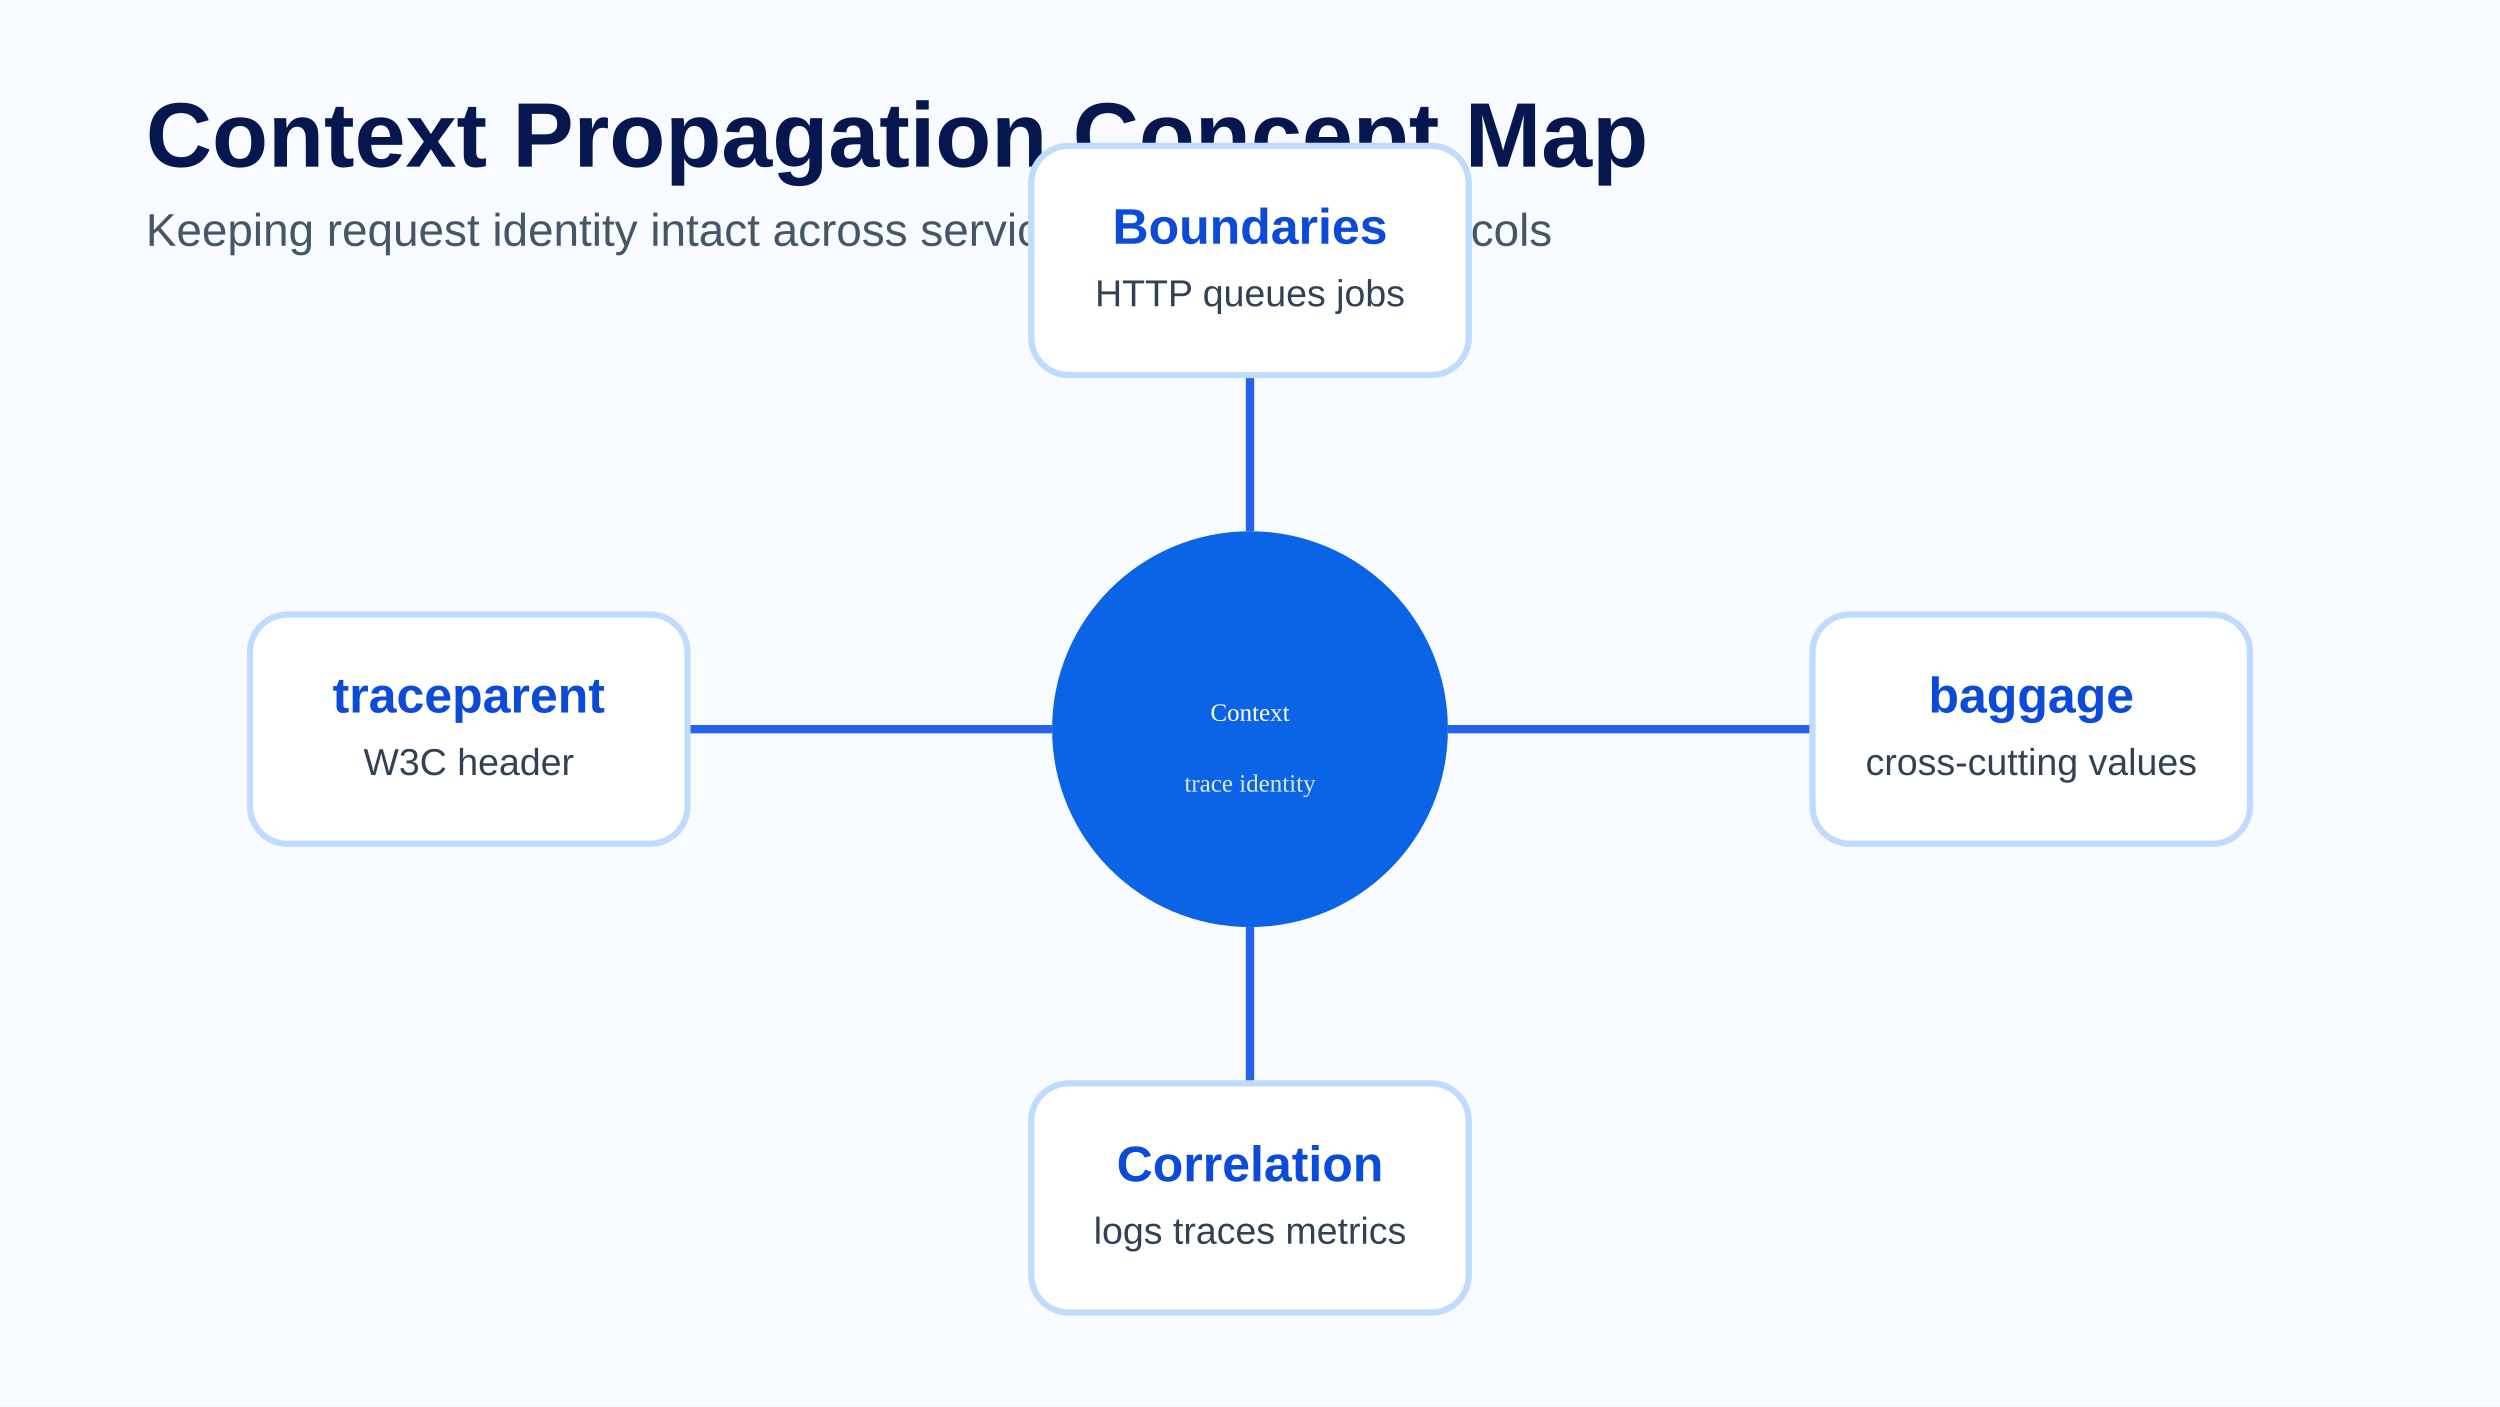
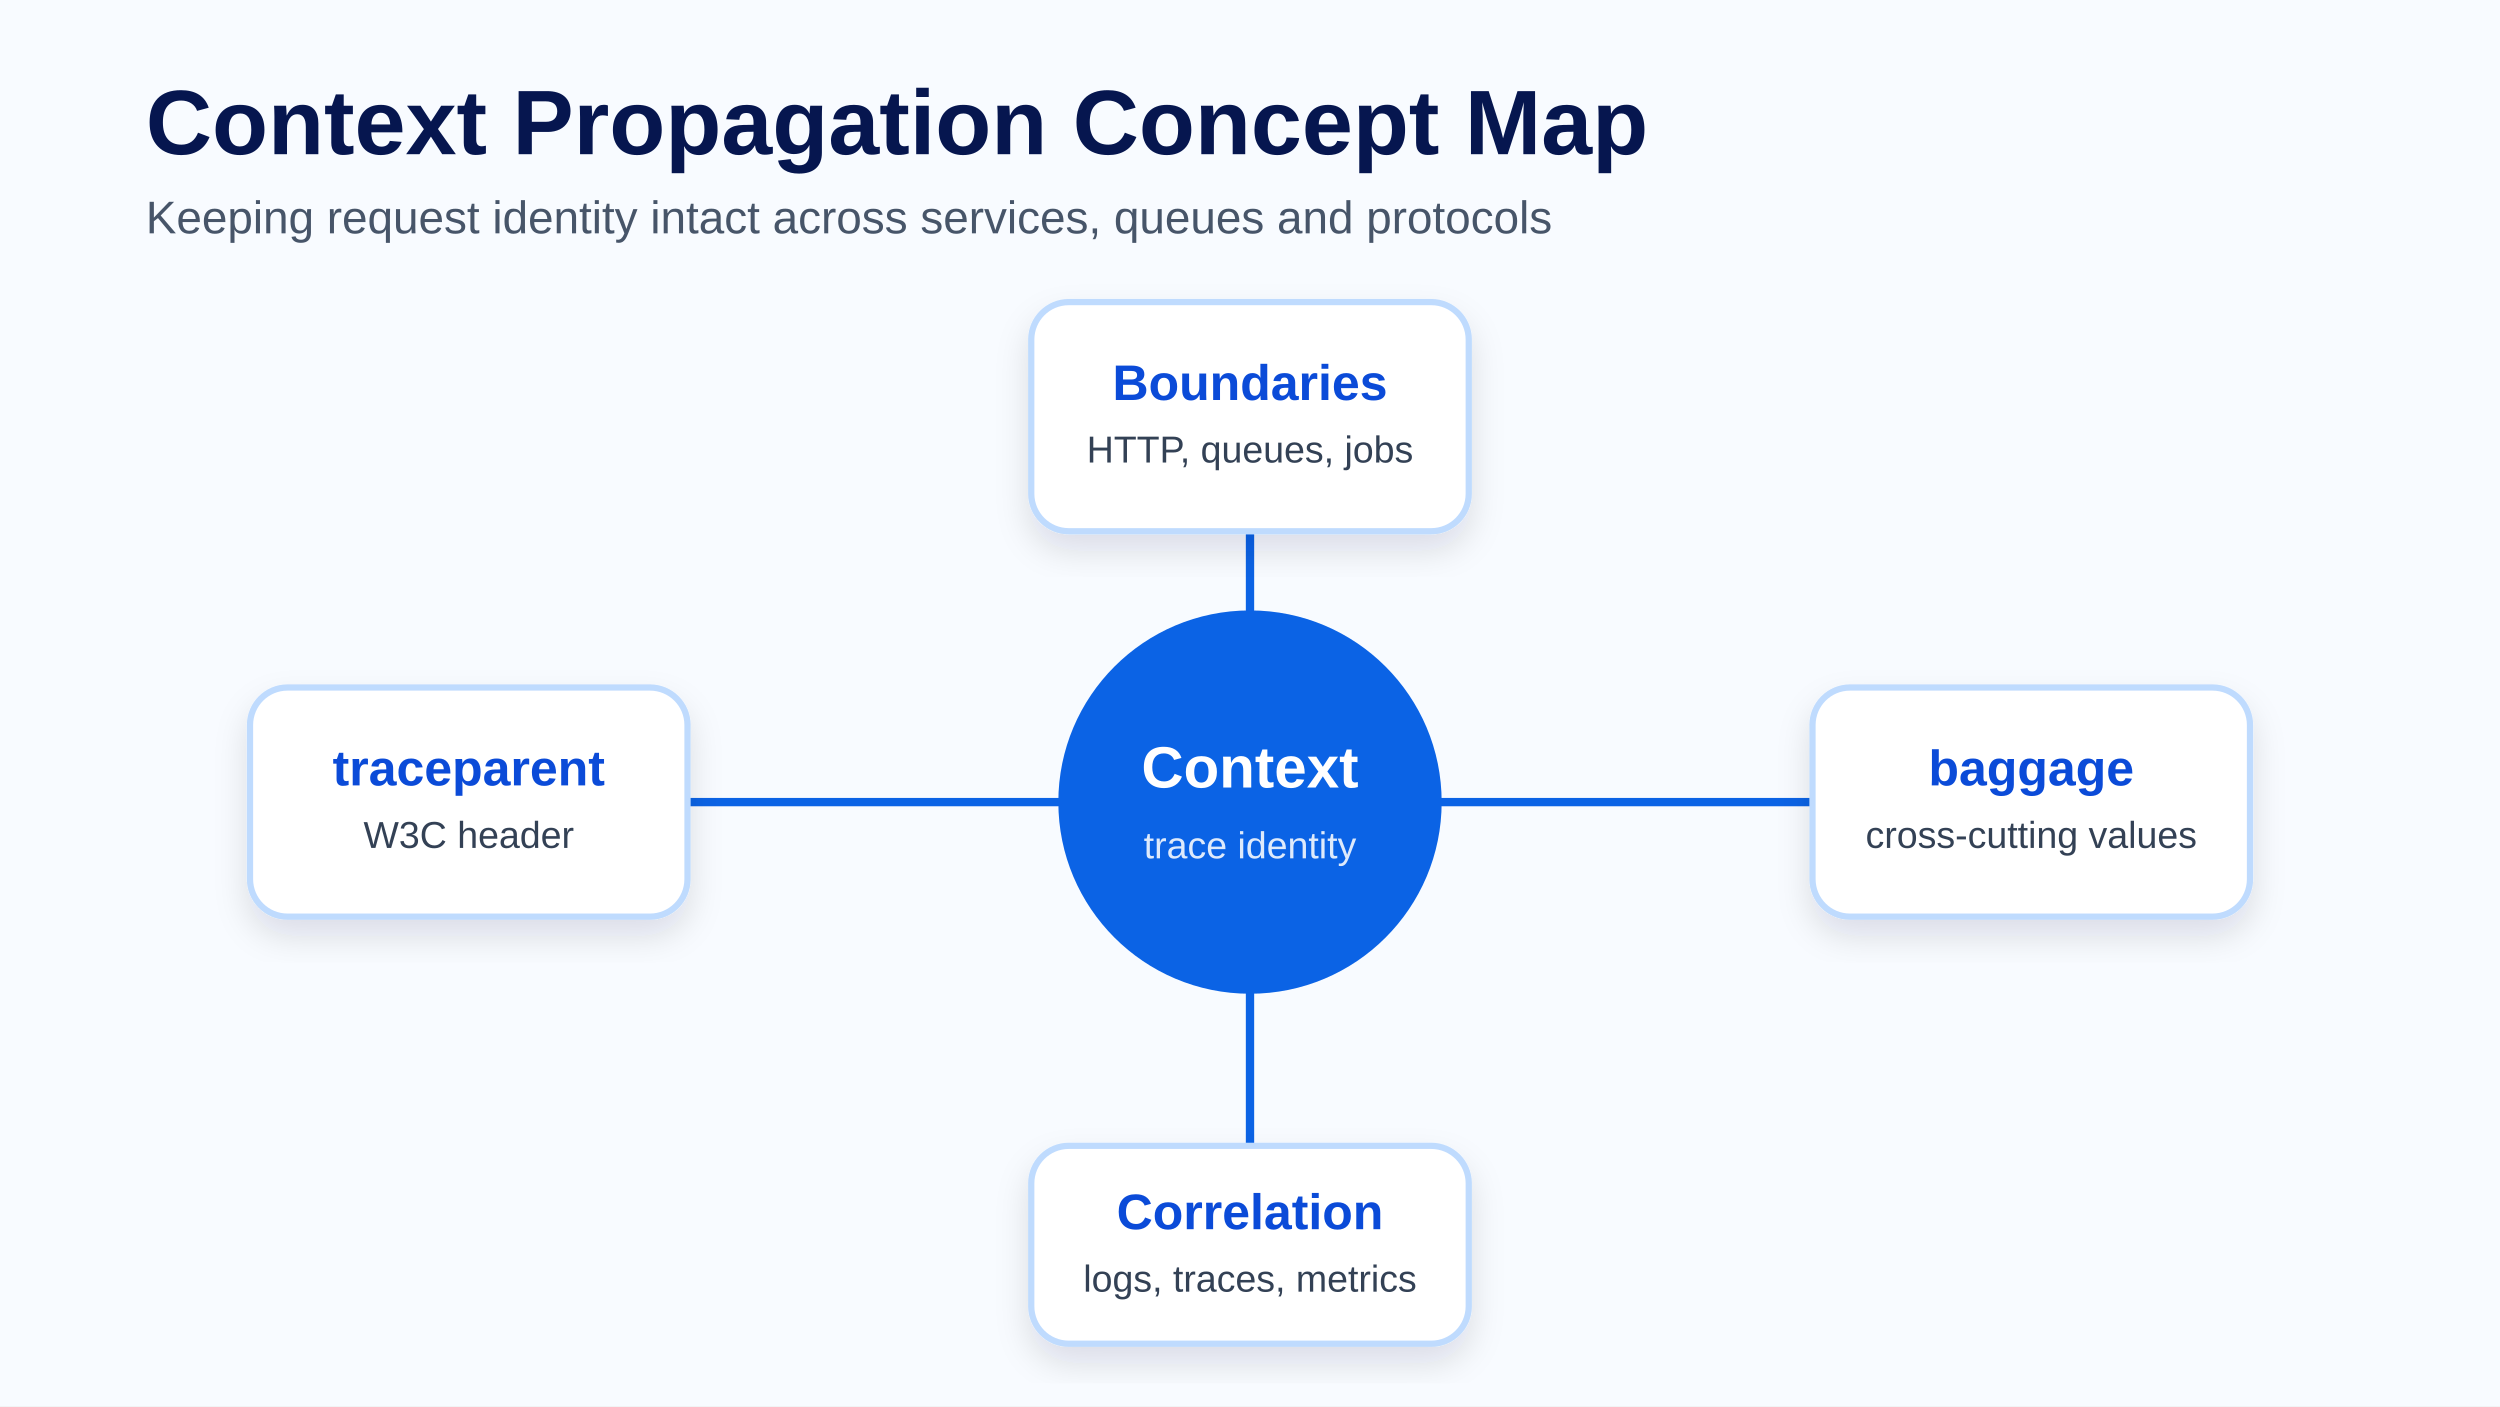
- <svg xmlns="http://www.w3.org/2000/svg" viewBox="0 0 1200 675">
-   <style>.t{font:700 44px Arial;fill:#06164f}.s{font:400 22px Arial;fill:#475569}.h{font:700 24px Arial;fill:#0b4bd8}.b{font:500 18px Arial;fill:#334155}.c{fill:#fff;stroke:#bfdbfe;stroke-width:3}.l{stroke:#2563eb;stroke-width:4}</style>
+ <svg xmlns="http://www.w3.org/2000/svg" viewBox="0 0 1200 675" role="img" aria-labelledby="title desc">
+   <defs>
+     <filter id="shadow" x="-20%" y="-20%" width="140%" height="140%">
+       <feDropShadow dx="0" dy="8" stdDeviation="8" flood-color="#0f172a" flood-opacity="0.12" />
+     </filter>
+     <style>.t{font:700 44px Arial,sans-serif;fill:#06164f}.s{font:400 22px Arial,sans-serif;fill:#475569}.h{font:700 24px Arial,sans-serif;fill:#0b4bd8}.b{font:500 18px Arial,sans-serif;fill:#334155}.c{fill:#fff;stroke:#bfdbfe;stroke-width:3;filter:url(#shadow)}.l{stroke:#0b63e5;stroke-width:4;stroke-linecap:round}</style>
+   </defs>
  <rect width="1200" height="675" fill="#f8fbff" />
-   <text x="70" y="80" class="t">Context Propagation Concept Map</text>
-   <text x="70" y="118" class="s">Keeping request identity intact across services, queues and protocols</text>
-   <circle cx="600" cy="350" r="95" fill="#0b63e5" />
-   <text x="600" y="346" text-anchor="middle" font="700 28px Arial" fill="#fff">Context</text>
-   <text x="600" y="380" text-anchor="middle" font="500 18px Arial" fill="#dbeafe">trace identity</text>
-   <line x1="505" y1="350" x2="330" y2="350" class="l" />
-   <line x1="695" y1="350" x2="870" y2="350" class="l" />
-   <line x1="600" y1="255" x2="600" y2="180" class="l" />
-   <line x1="600" y1="445" x2="600" y2="520" class="l" />
-   <rect x="120" y="295" width="210" height="110" rx="18" class="c" />
-   <text x="225" y="342" text-anchor="middle" class="h">traceparent</text>
-   <text x="225" y="372" text-anchor="middle" class="b">W3C header</text>
-   <rect x="870" y="295" width="210" height="110" rx="18" class="c" />
-   <text x="975" y="342" text-anchor="middle" class="h">baggage</text>
-   <text x="975" y="372" text-anchor="middle" class="b">cross-cutting values</text>
-   <rect x="495" y="70" width="210" height="110" rx="18" class="c" />
-   <text x="600" y="117" text-anchor="middle" class="h">Boundaries</text>
-   <text x="600" y="147" text-anchor="middle" class="b">HTTP queues jobs</text>
-   <rect x="495" y="520" width="210" height="110" rx="18" class="c" />
-   <text x="600" y="567" text-anchor="middle" class="h">Correlation</text>
-   <text x="600" y="597" text-anchor="middle" class="b">logs traces metrics</text>
+   <text x="70" y="74" class="t">Context Propagation Concept Map</text>
+   <text x="70" y="112" class="s">Keeping request identity intact across services, queues and protocols</text>
+   <circle cx="600" cy="385" r="92" fill="#0b63e5" />
+   <text x="600" y="378" text-anchor="middle" font-family="Arial,sans-serif" font-size="28" font-weight="700" fill="#fff">Context</text>
+   <text x="600" y="412" text-anchor="middle" font-family="Arial,sans-serif" font-size="18" font-weight="500" fill="#fff" opacity="0.86">trace identity</text>
+   <line x1="508" y1="385" x2="330" y2="385" class="l" />
+   <line x1="692" y1="385" x2="870" y2="385" class="l" />
+   <line x1="600" y1="293" x2="600" y2="210" class="l" />
+   <line x1="600" y1="477" x2="600" y2="550" class="l" />
+   <rect x="120" y="330" width="210" height="110" rx="18" class="c" />
+   <text x="225" y="377" text-anchor="middle" class="h">traceparent</text>
+   <text x="225" y="407" text-anchor="middle" class="b">W3C header</text>
+   <rect x="495" y="145" width="210" height="110" rx="18" class="c" />
+   <text x="600" y="192" text-anchor="middle" class="h">Boundaries</text>
+   <text x="600" y="222" text-anchor="middle" class="b">HTTP, queues, jobs</text>
+   <rect x="870" y="330" width="210" height="110" rx="18" class="c" />
+   <text x="975" y="377" text-anchor="middle" class="h">baggage</text>
+   <text x="975" y="407" text-anchor="middle" class="b">cross-cutting values</text>
+   <rect x="495" y="550" width="210" height="95" rx="18" class="c" />
+   <text x="600" y="590" text-anchor="middle" class="h">Correlation</text>
+   <text x="600" y="620" text-anchor="middle" class="b">logs, traces, metrics</text>
</svg>
